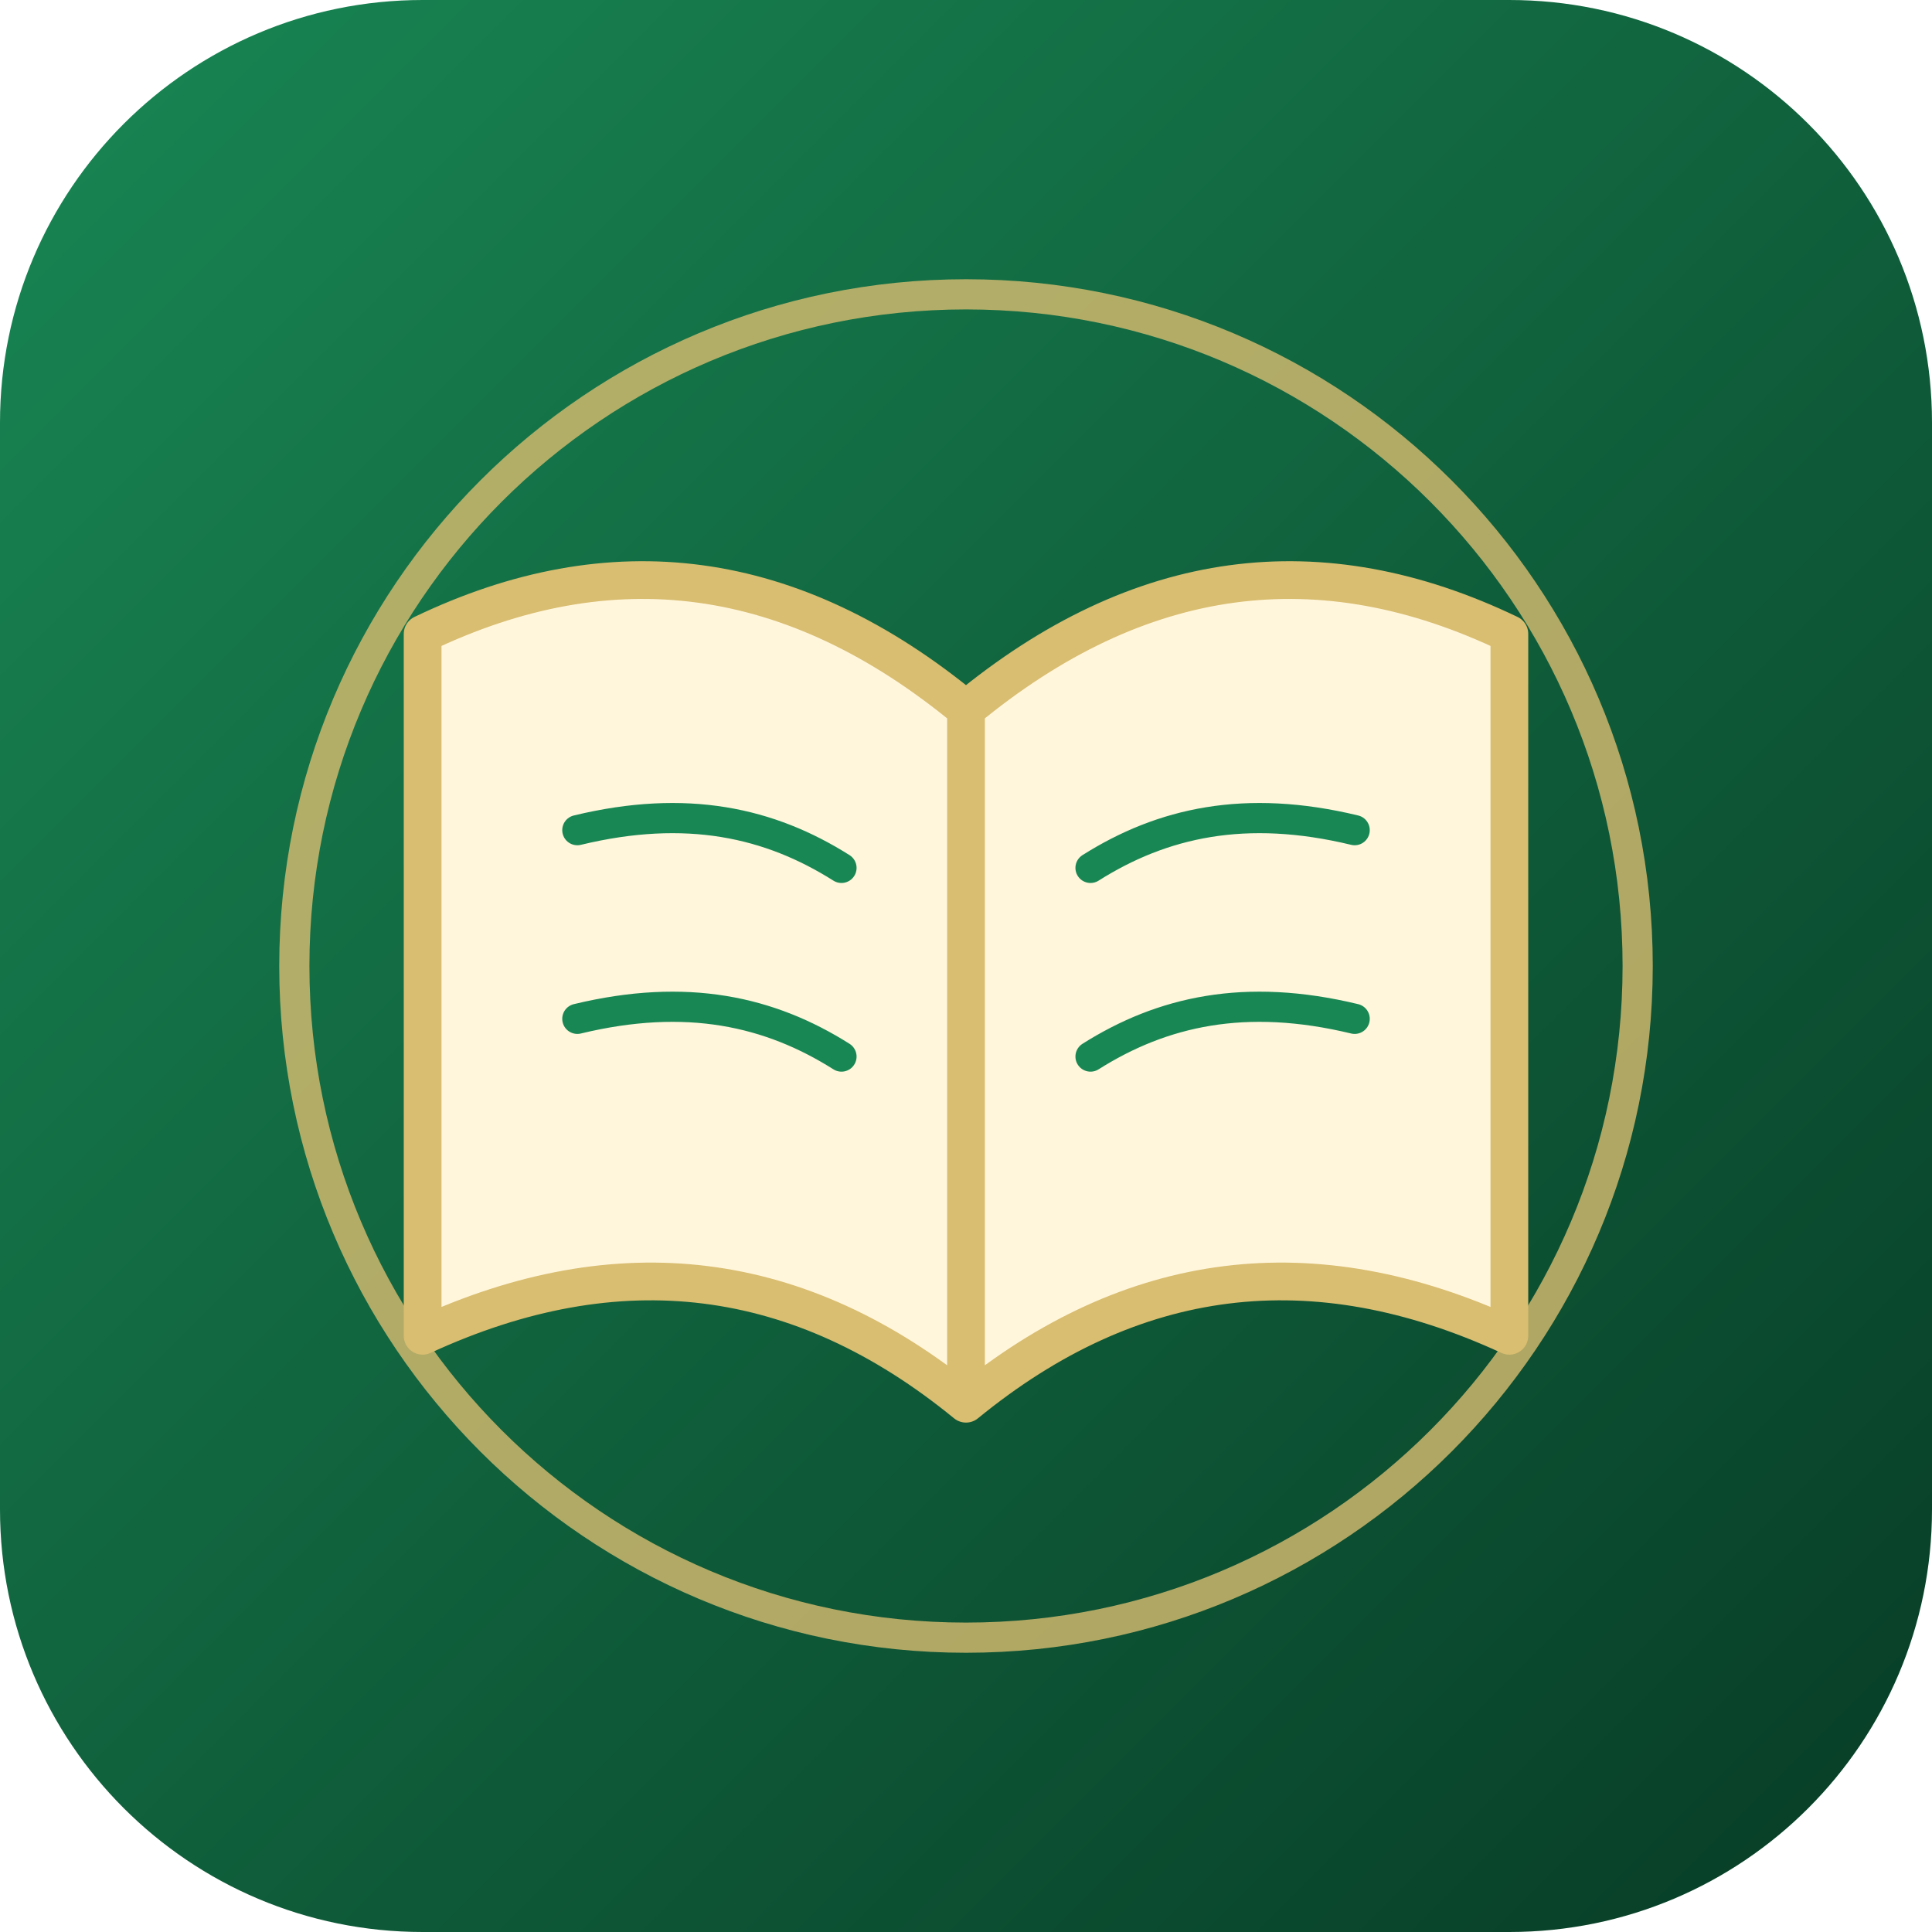
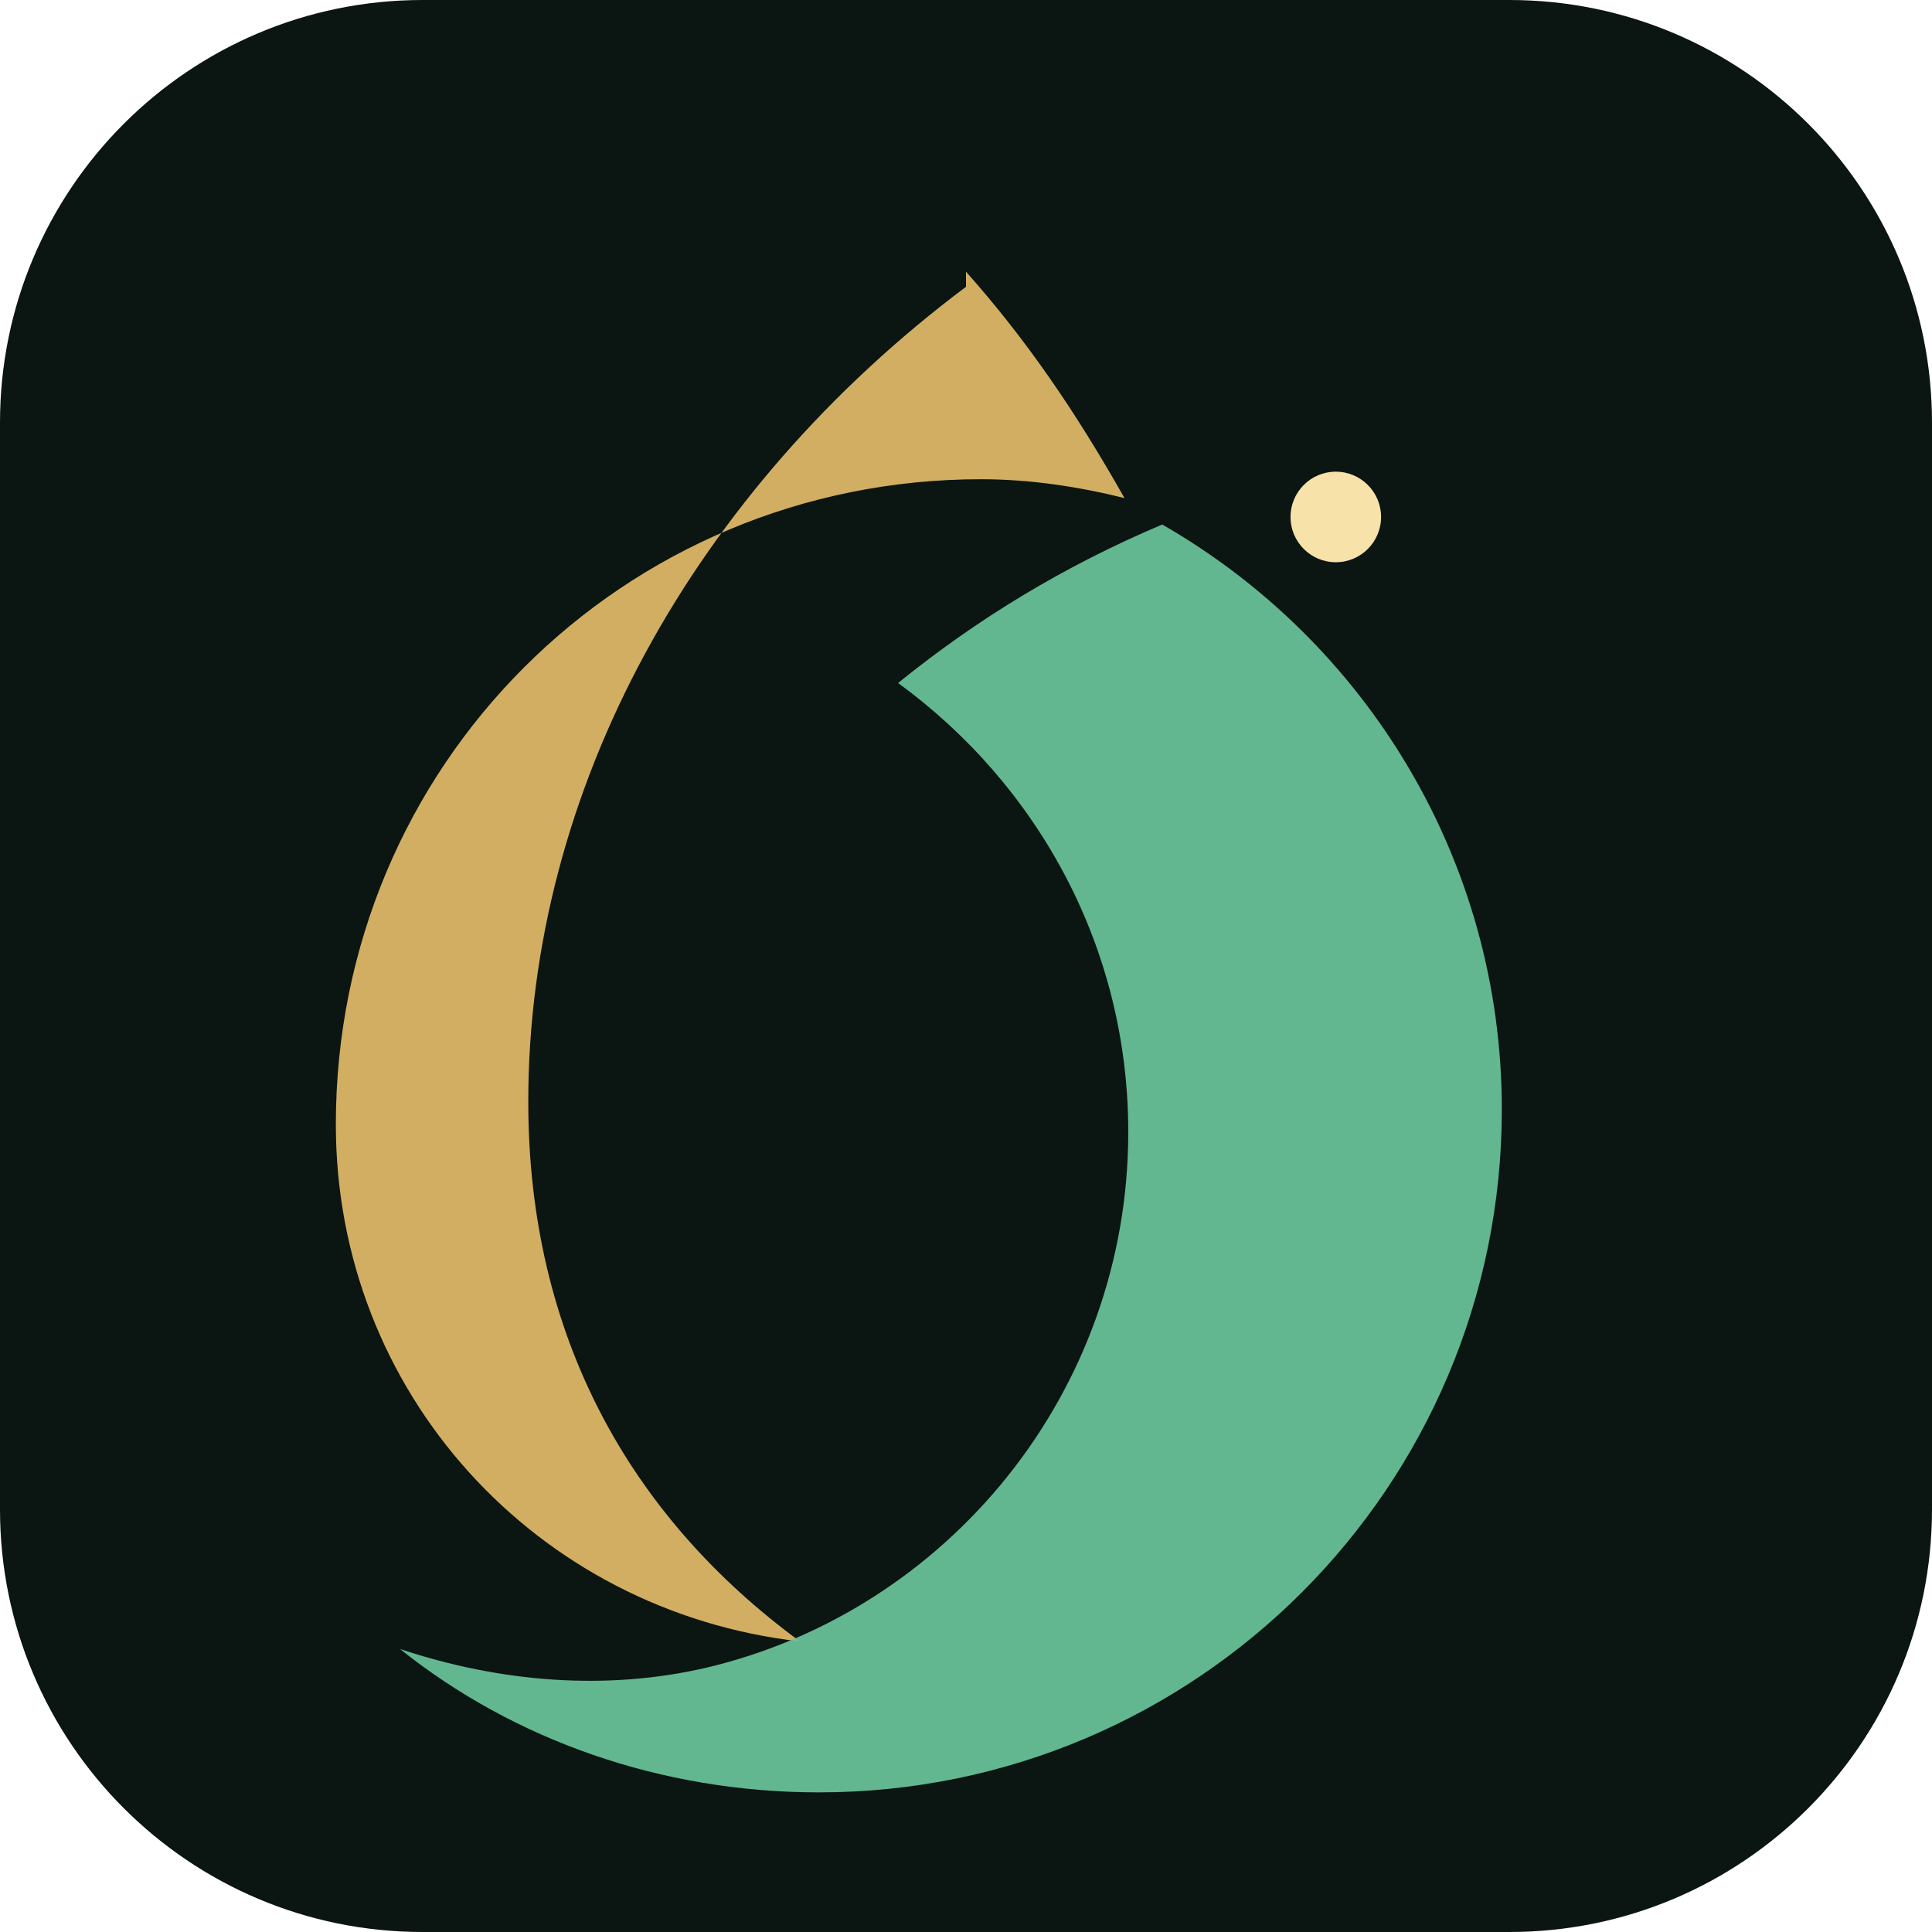
<svg xmlns="http://www.w3.org/2000/svg" viewBox="0 0 512 512">
-   <defs>
-     <linearGradient id="g" x1="0" y1="0" x2="1" y2="1">
-       <stop stop-color="#198754" />
-       <stop offset="1" stop-color="#073b25" />
-     </linearGradient>
-   </defs>
-   <rect width="512" height="512" rx="112" fill="url(#g)" />
-   <circle cx="256" cy="256" r="178" fill="none" stroke="#d9bd70" stroke-width="8" opacity=".8" />
-   <path d="M112 168c50-24 98-18 144 20v184c-44-36-92-42-144-18V168zm288 0c-50-24-98-18-144 20v184c44-36 92-42 144-18V168z" fill="#fff6dc" stroke="#d9bd70" stroke-width="10" stroke-linejoin="round" />
-   <path d="M256 190v180" stroke="#d9bd70" stroke-width="8" />
-   <path d="M153 220c29-7 51-2 70 10m-70 40c29-7 51-2 70 10m136-60c-29-7-51-2-70 10m70 40c-29-7-51-2-70 10" fill="none" stroke="#198754" stroke-width="8" stroke-linecap="round" />
+   <rect width="512" height="512" rx="112" fill="#0b1512" />
+   <path d="M256 76c-72 54-116 133-116 216 0 62 27 110 72 143-70-8-123-66-123-137 0-95 76-171 171-171 13 0 26 2 38 5-13-23-26-42-42-60z" fill="#d2ae62" />
+   <path d="M308 139c54 31 90 89 90 155 0 100-81 181-181 181-42 0-81-14-111-38 27 9 55 11 81 5 64-15 112-73 112-142 0-49-24-92-61-119 21-17 44-31 70-42z" fill="#69c49b" opacity=".92" />
+   <circle cx="354" cy="137" r="12" fill="#f7e2a9" />
</svg>
